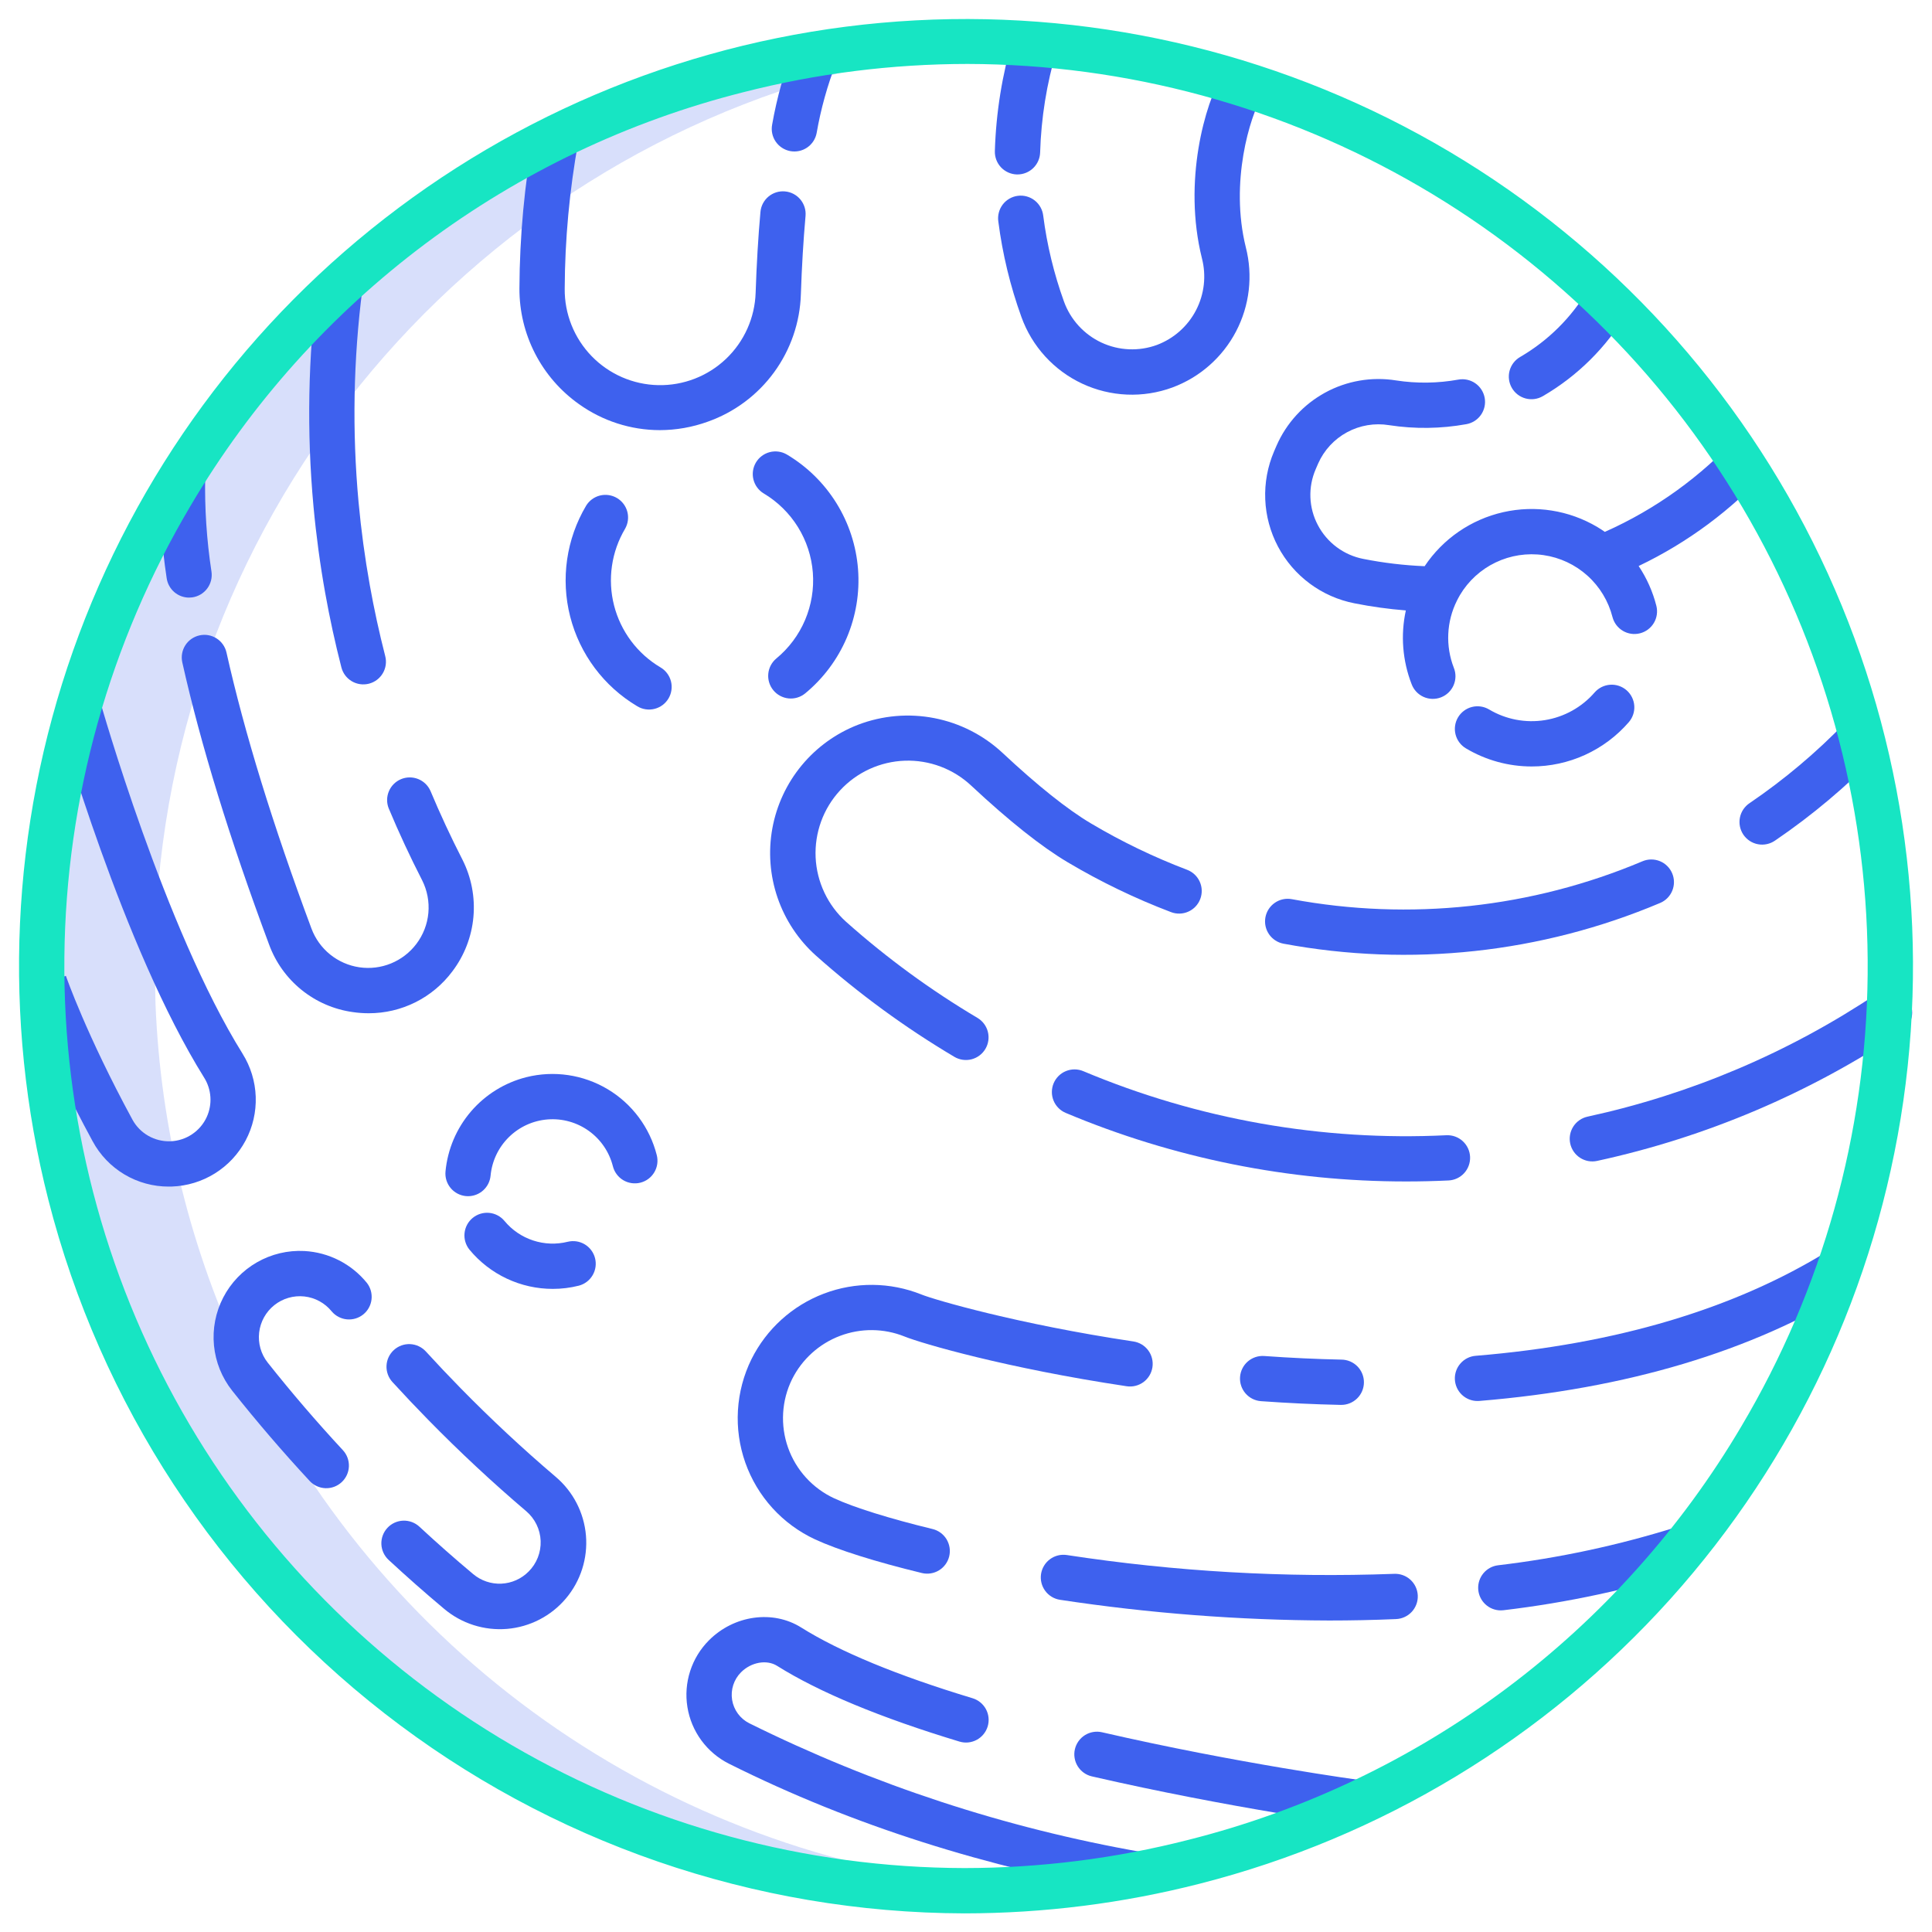
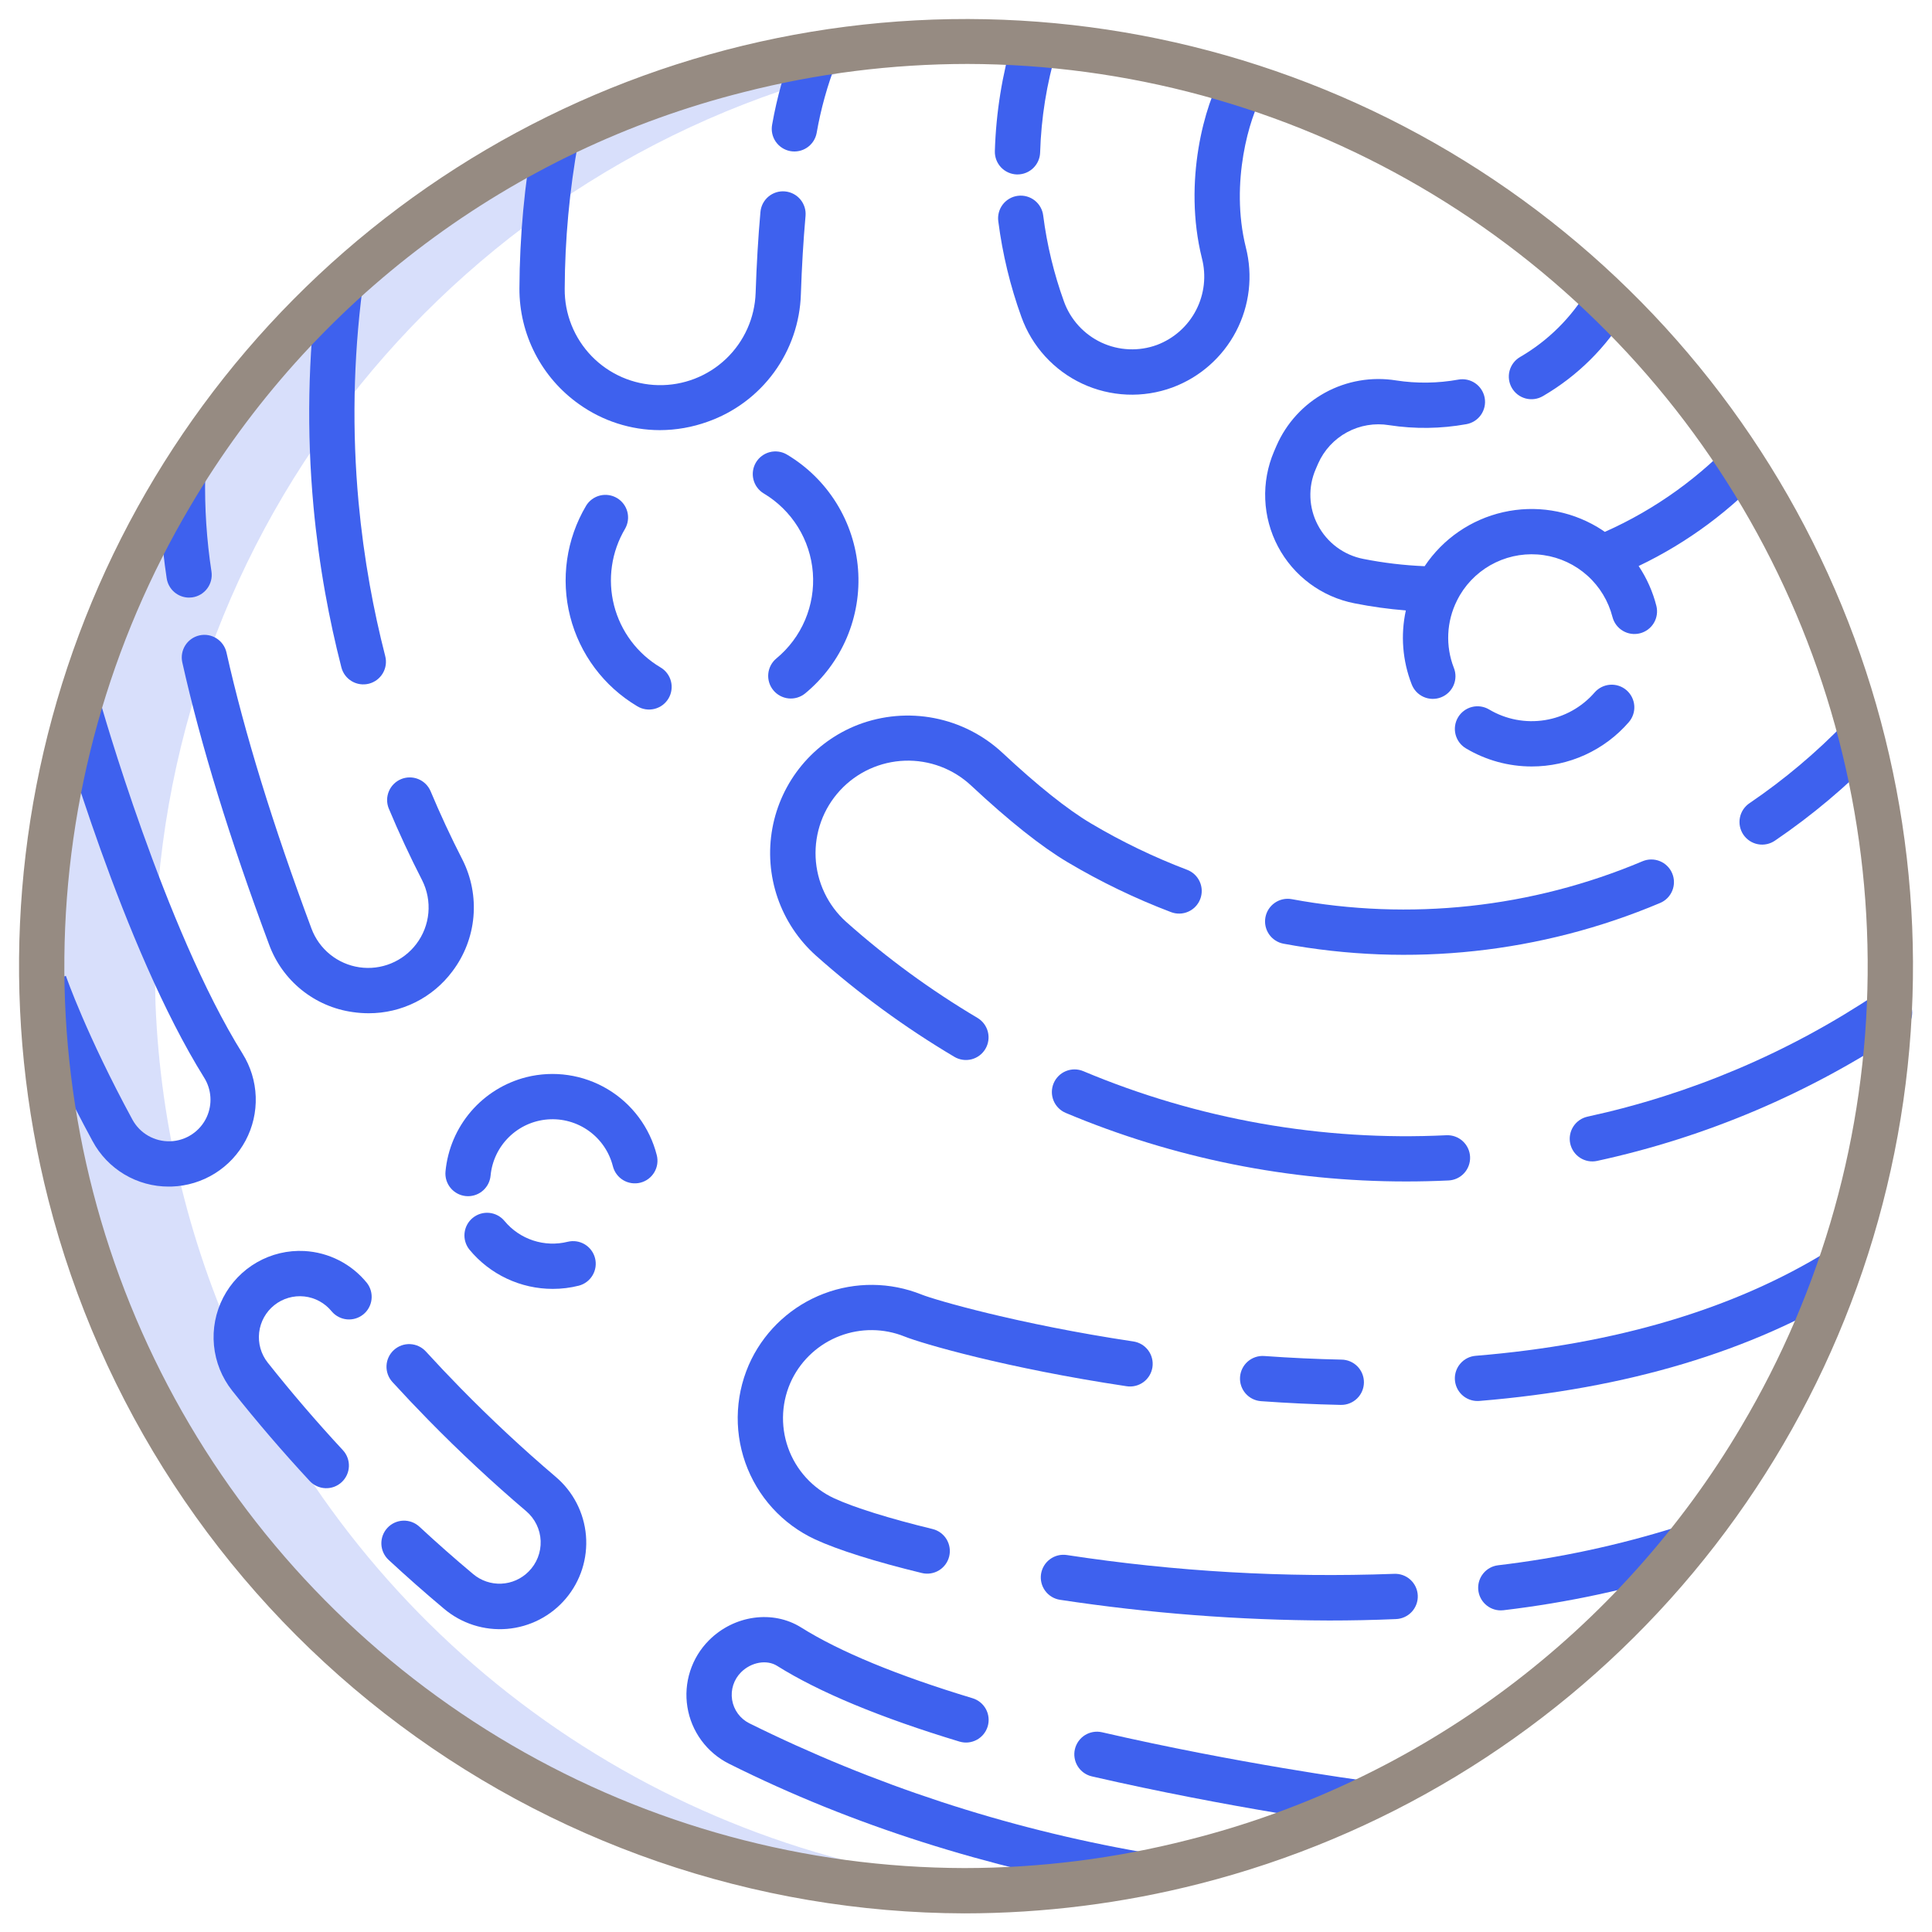
<svg xmlns="http://www.w3.org/2000/svg" viewBox="0 0 144 144" fill="none">
-   <path d="M18.858 102.949L18.256 101.714C14.225 93.292 11.957 84.136 11.59 74.807L11.534 72.01V72C11.534 39.176 34.489 11.716 65.218 4.785C65.267 4.371 65.331 3.959 65.413 3.555L65.399 3.406C30.443 6.731 3.097 36.172 3.097 72C3.097 72.94 3.115 73.875 3.153 74.807C3.866 92.585 11.432 109.397 24.267 121.72C37.102 134.042 54.208 140.918 72 140.907C73.41 140.907 74.809 140.859 76.198 140.776C64.167 140.035 52.541 136.152 42.479 129.515C32.418 122.878 24.273 113.718 18.858 102.949V102.949Z" fill="#3E61EE" fill-opacity="0.2" />
+   <path d="M18.858 102.949L18.256 101.714C14.225 93.292 11.957 84.136 11.59 74.807L11.534 72.01V72C11.534 39.176 34.489 11.716 65.218 4.785C65.267 4.371 65.331 3.959 65.413 3.555L65.399 3.406C30.443 6.731 3.097 36.172 3.097 72C3.097 72.94 3.115 73.875 3.153 74.807C3.866 92.585 11.432 109.397 24.267 121.72C37.102 134.042 54.208 140.918 72 140.907C73.41 140.907 74.809 140.859 76.198 140.775C64.167 140.035 52.541 136.152 42.479 129.515C32.418 122.878 24.273 113.718 18.858 102.949Z" fill="#3E61EE" fill-opacity="0.2" />
  <path d="M75.513 2.799C74.695 5.55 74.237 8.395 74.151 11.264C74.144 11.486 74.182 11.707 74.26 11.914C74.339 12.121 74.457 12.311 74.609 12.472C74.761 12.633 74.944 12.763 75.146 12.854C75.348 12.945 75.566 12.995 75.787 13.002C75.805 13.002 75.822 13.002 75.839 13.002C76.278 13.002 76.699 12.83 77.014 12.525C77.328 12.219 77.512 11.803 77.525 11.365C77.602 8.788 78.013 6.233 78.748 3.763L75.513 2.799Z" fill="#3E61EE" />
-   <path d="M94.059 7.18L91.157 5.456C89.795 7.75 88.162 13.522 89.582 19.242C89.921 20.544 89.766 21.926 89.146 23.121C88.527 24.315 87.487 25.238 86.227 25.711C85.56 25.955 84.852 26.064 84.143 26.033C83.433 26.003 82.737 25.832 82.094 25.532C81.451 25.231 80.873 24.806 80.394 24.282C79.915 23.758 79.545 23.145 79.303 22.477C78.556 20.409 78.037 18.265 77.757 16.084C77.732 15.861 77.663 15.646 77.555 15.45C77.446 15.253 77.299 15.081 77.123 14.942C76.947 14.804 76.744 14.701 76.528 14.642C76.312 14.582 76.086 14.566 75.864 14.595C75.641 14.623 75.427 14.696 75.233 14.808C75.039 14.921 74.869 15.071 74.734 15.249C74.599 15.428 74.5 15.632 74.445 15.849C74.389 16.067 74.377 16.293 74.41 16.515C74.722 18.94 75.298 21.324 76.129 23.623C76.519 24.71 77.121 25.709 77.899 26.562C78.677 27.416 79.616 28.107 80.662 28.595C81.708 29.084 82.841 29.361 83.995 29.41C85.148 29.459 86.3 29.279 87.384 28.88C89.426 28.123 91.116 26.636 92.126 24.706C93.137 22.776 93.397 20.541 92.856 18.431C91.649 13.561 93.178 8.665 94.059 7.18V7.18Z" fill="#3E61EE" />
+   <path d="M94.059 7.18L91.157 5.456C89.795 7.75 88.162 13.522 89.582 19.242C89.921 20.544 89.766 21.926 89.146 23.121C88.527 24.315 87.487 25.238 86.227 25.711C85.56 25.955 84.852 26.064 84.143 26.033C83.433 26.003 82.737 25.832 82.094 25.532C81.451 25.231 80.873 24.806 80.394 24.282C79.915 23.758 79.545 23.145 79.303 22.477C78.556 20.409 78.037 18.265 77.757 16.084C77.732 15.861 77.663 15.646 77.555 15.45C77.446 15.253 77.299 15.081 77.123 14.942C76.947 14.804 76.744 14.701 76.528 14.642C76.312 14.582 76.086 14.566 75.864 14.595C75.641 14.623 75.427 14.696 75.233 14.808C75.039 14.921 74.869 15.071 74.734 15.249C74.599 15.428 74.5 15.632 74.445 15.849C74.389 16.067 74.377 16.293 74.41 16.515C74.722 18.94 75.298 21.324 76.129 23.623C76.519 24.71 77.121 25.709 77.899 26.562C78.677 27.416 79.616 28.107 80.662 28.595C81.708 29.084 82.841 29.361 83.995 29.41C85.148 29.459 86.3 29.279 87.384 28.88C89.426 28.123 91.116 26.636 92.126 24.706C93.137 22.776 93.397 20.541 92.856 18.431C91.649 13.561 93.178 8.665 94.059 7.18Z" fill="#3E61EE" />
  <path d="M118.35 21.602C117.121 23.674 115.382 25.397 113.3 26.608C113.108 26.719 112.94 26.867 112.805 27.043C112.671 27.219 112.572 27.42 112.515 27.634C112.458 27.848 112.444 28.071 112.473 28.291C112.502 28.511 112.574 28.722 112.685 28.914C112.796 29.106 112.944 29.274 113.12 29.409C113.296 29.543 113.497 29.642 113.711 29.699C113.925 29.756 114.149 29.77 114.368 29.741C114.588 29.712 114.8 29.639 114.992 29.528C117.573 28.028 119.728 25.893 121.252 23.325L118.35 21.602Z" fill="#3E61EE" />
  <path d="M98.246 34.551C98.686 33.555 99.445 32.734 100.403 32.216C101.361 31.698 102.464 31.513 103.538 31.69C105.449 31.984 107.395 31.959 109.298 31.615C109.516 31.575 109.724 31.493 109.911 31.374C110.097 31.254 110.258 31.099 110.385 30.917C110.511 30.735 110.6 30.529 110.648 30.313C110.695 30.096 110.699 29.873 110.66 29.655C110.62 29.437 110.538 29.228 110.419 29.042C110.299 28.855 110.144 28.694 109.962 28.568C109.78 28.442 109.575 28.352 109.358 28.305C109.142 28.258 108.918 28.254 108.7 28.293C107.164 28.571 105.593 28.592 104.051 28.354C102.237 28.064 100.379 28.384 98.767 29.264C97.155 30.145 95.881 31.535 95.145 33.218L94.961 33.645C94.478 34.774 94.253 35.997 94.304 37.224C94.354 38.451 94.679 39.651 95.253 40.737C95.827 41.822 96.637 42.765 97.623 43.497C98.609 44.229 99.746 44.731 100.952 44.967C102.217 45.219 103.497 45.396 104.783 45.498C104.384 47.331 104.533 49.24 105.212 50.989C105.289 51.198 105.408 51.39 105.56 51.554C105.713 51.717 105.896 51.849 106.1 51.941C106.304 52.033 106.524 52.083 106.747 52.09C106.97 52.096 107.193 52.058 107.402 51.977C107.61 51.897 107.801 51.776 107.962 51.621C108.123 51.466 108.252 51.281 108.342 51.076C108.431 50.871 108.478 50.65 108.482 50.427C108.485 50.203 108.444 49.981 108.36 49.774C108.048 48.971 107.907 48.111 107.946 47.25C107.985 46.389 108.204 45.545 108.589 44.774C108.626 44.711 108.66 44.647 108.689 44.58C108.73 44.505 108.77 44.43 108.814 44.355C109.442 43.298 110.369 42.45 111.479 41.92C112.588 41.389 113.83 41.2 115.047 41.375C116.265 41.55 117.403 42.083 118.317 42.905C119.232 43.727 119.882 44.802 120.186 45.994C120.299 46.425 120.578 46.795 120.962 47.021C121.346 47.248 121.804 47.313 122.236 47.203C122.668 47.093 123.039 46.816 123.268 46.434C123.497 46.051 123.564 45.593 123.457 45.16C123.188 44.101 122.741 43.096 122.135 42.187C125.794 40.44 129.079 37.999 131.808 34.999L129.591 32.449C126.799 35.51 123.402 37.959 119.616 39.643C119.434 39.517 119.25 39.396 119.058 39.282C116.946 38.028 114.434 37.632 112.039 38.175C109.644 38.718 107.548 40.159 106.184 42.201C104.647 42.138 103.118 41.956 101.61 41.657C100.893 41.517 100.216 41.218 99.63 40.781C99.044 40.345 98.564 39.782 98.224 39.135C97.888 38.499 97.698 37.795 97.67 37.075C97.642 36.356 97.776 35.639 98.062 34.978L98.246 34.551Z" fill="#3E61EE" />
-   <path d="M114.162 57.128C115.533 57.129 116.889 56.835 118.137 56.267C119.385 55.698 120.497 54.868 121.396 53.832C121.542 53.665 121.654 53.471 121.725 53.26C121.796 53.05 121.825 52.828 121.81 52.606C121.795 52.384 121.736 52.168 121.637 51.969C121.539 51.77 121.401 51.592 121.234 51.447C121.066 51.301 120.871 51.19 120.66 51.119C120.45 51.049 120.227 51.021 120.005 51.037C119.784 51.053 119.567 51.113 119.369 51.212C119.17 51.312 118.994 51.45 118.848 51.618C117.893 52.716 116.583 53.444 115.145 53.674C113.708 53.904 112.236 53.623 110.986 52.878C110.795 52.765 110.584 52.691 110.365 52.659C110.145 52.627 109.922 52.639 109.707 52.694C109.492 52.749 109.291 52.845 109.113 52.978C108.936 53.111 108.786 53.277 108.673 53.468C108.56 53.658 108.485 53.869 108.454 54.089C108.422 54.308 108.434 54.531 108.489 54.746C108.544 54.961 108.64 55.163 108.773 55.34C108.906 55.518 109.072 55.667 109.263 55.78C110.745 56.662 112.437 57.128 114.162 57.128V57.128Z" fill="#3E61EE" />
+   <path d="M114.162 57.128C115.533 57.129 116.889 56.835 118.137 56.267C119.385 55.698 120.497 54.868 121.396 53.832C121.542 53.665 121.654 53.471 121.725 53.26C121.796 53.05 121.825 52.828 121.81 52.606C121.795 52.384 121.736 52.168 121.637 51.969C121.539 51.77 121.401 51.592 121.234 51.447C121.066 51.301 120.871 51.19 120.66 51.119C120.45 51.049 120.227 51.021 120.005 51.037C119.784 51.053 119.567 51.113 119.369 51.212C119.17 51.312 118.994 51.45 118.848 51.618C117.893 52.716 116.583 53.444 115.145 53.674C113.708 53.904 112.236 53.623 110.986 52.878C110.795 52.765 110.584 52.691 110.365 52.659C110.145 52.627 109.922 52.639 109.707 52.694C109.492 52.749 109.291 52.845 109.113 52.978C108.936 53.111 108.786 53.277 108.673 53.468C108.56 53.658 108.485 53.869 108.454 54.089C108.422 54.308 108.434 54.531 108.489 54.746C108.544 54.961 108.64 55.163 108.773 55.34C108.906 55.518 109.072 55.667 109.263 55.78C110.745 56.662 112.437 57.128 114.162 57.128Z" fill="#3E61EE" />
  <path d="M59.206 3.382C58.46 5.291 57.906 7.269 57.551 9.288C57.468 9.728 57.562 10.183 57.814 10.553C58.066 10.923 58.455 11.177 58.894 11.261C59.334 11.344 59.789 11.25 60.159 10.998C60.529 10.746 60.784 10.357 60.867 9.918C61.179 8.124 61.669 6.365 62.327 4.667L59.206 3.382Z" fill="#3E61EE" />
-   <path d="M58.51 14.267C58.289 14.247 58.067 14.27 57.855 14.336C57.644 14.403 57.447 14.51 57.277 14.652C57.107 14.794 56.967 14.969 56.864 15.165C56.762 15.361 56.699 15.576 56.679 15.797C56.511 17.676 56.392 19.701 56.321 21.814C56.262 23.688 55.466 25.463 54.106 26.754C52.746 28.044 50.931 28.746 49.057 28.706C47.182 28.667 45.399 27.889 44.095 26.543C42.79 25.196 42.07 23.389 42.09 21.514C42.106 17.835 42.446 14.165 43.105 10.545L39.785 9.939C39.09 13.754 38.732 17.623 38.715 21.501C38.709 23.189 39.109 24.853 39.882 26.354C40.655 27.855 41.777 29.147 43.155 30.122C44.911 31.378 47.015 32.056 49.174 32.06C50.393 32.058 51.603 31.845 52.749 31.431C54.73 30.731 56.453 29.449 57.692 27.753C58.931 26.057 59.629 24.026 59.693 21.926C59.761 19.875 59.878 17.913 60.04 16.097C60.08 15.651 59.941 15.208 59.654 14.865C59.367 14.522 58.956 14.306 58.51 14.267V14.267Z" fill="#3E61EE" />
+   <path d="M58.51 14.267C58.289 14.247 58.067 14.27 57.855 14.336C57.644 14.403 57.447 14.51 57.277 14.652C57.107 14.794 56.967 14.969 56.864 15.165C56.762 15.361 56.699 15.576 56.679 15.797C56.511 17.676 56.392 19.701 56.321 21.814C56.262 23.688 55.466 25.463 54.106 26.754C52.746 28.044 50.931 28.746 49.057 28.706C47.182 28.667 45.399 27.889 44.095 26.543C42.79 25.196 42.07 23.389 42.09 21.514C42.106 17.835 42.446 14.165 43.105 10.545L39.785 9.939C39.09 13.754 38.732 17.623 38.715 21.501C38.709 23.189 39.109 24.853 39.882 26.354C40.655 27.855 41.777 29.147 43.155 30.122C44.911 31.378 47.015 32.056 49.174 32.06C50.393 32.058 51.603 31.845 52.749 31.431C54.73 30.731 56.453 29.449 57.692 27.753C58.931 26.057 59.629 24.026 59.693 21.926C59.761 19.875 59.878 17.913 60.04 16.097C60.08 15.651 59.941 15.208 59.654 14.865C59.367 14.522 58.956 14.307 58.51 14.267Z" fill="#3E61EE" />
  <path d="M137.555 53.838C135.385 56.085 132.99 58.103 130.406 59.859C130.22 59.983 130.061 60.142 129.936 60.327C129.812 60.513 129.726 60.721 129.683 60.94C129.64 61.159 129.641 61.385 129.685 61.603C129.73 61.822 129.818 62.03 129.943 62.215C130.069 62.399 130.23 62.557 130.417 62.679C130.603 62.801 130.813 62.885 131.032 62.925C131.252 62.966 131.477 62.962 131.695 62.915C131.914 62.868 132.12 62.778 132.303 62.651C135.079 60.764 137.652 58.596 139.984 56.182L137.555 53.838Z" fill="#3E61EE" />
-   <path d="M96.285 67.019C95.845 66.937 95.391 67.033 95.022 67.287C94.653 67.54 94.399 67.93 94.317 68.37C94.236 68.81 94.332 69.264 94.585 69.633C94.839 70.002 95.228 70.256 95.668 70.338C105.119 72.098 114.878 71.043 123.733 67.303C123.938 67.218 124.123 67.092 124.279 66.935C124.435 66.777 124.558 66.591 124.642 66.385C124.726 66.18 124.768 65.96 124.767 65.739C124.766 65.517 124.721 65.298 124.635 65.094C124.549 64.889 124.424 64.704 124.266 64.548C124.109 64.392 123.922 64.269 123.717 64.185C123.512 64.101 123.292 64.059 123.07 64.06C122.849 64.061 122.63 64.106 122.425 64.192C114.177 67.674 105.088 68.657 96.285 67.019V67.019Z" fill="#3E61EE" />
-   <path d="M63.967 54.014C62.328 54.646 60.879 55.688 59.758 57.041C58.637 58.394 57.883 60.012 57.567 61.74C57.252 63.468 57.385 65.249 57.955 66.911C58.525 68.572 59.513 70.06 60.822 71.23C64.01 74.068 67.463 76.593 71.132 78.77C71.517 78.999 71.977 79.065 72.411 78.955C72.845 78.844 73.217 78.566 73.445 78.181C73.674 77.796 73.74 77.336 73.629 76.902C73.519 76.469 73.24 76.097 72.856 75.868C69.372 73.801 66.094 71.404 63.068 68.711C62.39 68.101 61.839 67.362 61.449 66.538C61.058 65.713 60.835 64.82 60.792 63.909C60.75 62.997 60.889 62.087 61.2 61.23C61.512 60.372 61.991 59.586 62.61 58.915C63.228 58.244 63.973 57.703 64.802 57.322C65.631 56.942 66.528 56.73 67.439 56.698C68.351 56.667 69.26 56.816 70.113 57.139C70.966 57.461 71.747 57.95 72.41 58.576C75.212 61.192 77.624 63.108 79.582 64.27C82.035 65.726 84.609 66.969 87.276 67.982C87.484 68.062 87.705 68.1 87.927 68.094C88.149 68.089 88.368 68.039 88.571 67.948C88.774 67.858 88.957 67.728 89.11 67.566C89.262 67.404 89.382 67.214 89.46 67.006C89.539 66.799 89.576 66.577 89.57 66.355C89.563 66.133 89.512 65.914 89.42 65.712C89.328 65.509 89.198 65.327 89.035 65.175C88.873 65.023 88.682 64.905 88.474 64.827C85.989 63.882 83.591 62.725 81.305 61.367C79.556 60.329 77.339 58.56 74.715 56.108C73.298 54.79 71.54 53.895 69.64 53.525C67.741 53.155 65.776 53.324 63.967 54.014V54.014Z" fill="#3E61EE" />
-   <path d="M109.571 86.221C109.561 86 109.507 85.782 109.412 85.582C109.318 85.381 109.185 85.201 109.021 85.052C108.858 84.903 108.666 84.787 108.457 84.712C108.249 84.637 108.028 84.604 107.806 84.614C98.54 85.066 89.291 83.433 80.74 79.837C80.327 79.665 79.862 79.663 79.448 79.833C79.034 80.002 78.704 80.33 78.531 80.743C78.359 81.155 78.357 81.62 78.526 82.034C78.696 82.448 79.023 82.778 79.436 82.951C87.469 86.329 96.097 88.066 104.811 88.059C105.859 88.059 106.91 88.034 107.964 87.985C108.411 87.964 108.832 87.767 109.133 87.436C109.434 87.105 109.592 86.668 109.571 86.221V86.221Z" fill="#3E61EE" />
+   <path d="M96.285 67.019C95.845 66.937 95.391 67.033 95.022 67.287C94.653 67.54 94.399 67.93 94.317 68.37C94.236 68.81 94.332 69.264 94.585 69.633C94.839 70.002 95.228 70.256 95.668 70.338C105.119 72.098 114.878 71.043 123.733 67.303C123.938 67.218 124.123 67.092 124.279 66.935C124.435 66.777 124.558 66.591 124.642 66.385C124.726 66.18 124.768 65.96 124.767 65.739C124.766 65.517 124.721 65.298 124.635 65.094C124.549 64.889 124.424 64.704 124.266 64.548C124.109 64.392 123.922 64.269 123.717 64.185C123.512 64.101 123.292 64.059 123.07 64.06C122.849 64.061 122.63 64.106 122.425 64.192C114.177 67.674 105.088 68.657 96.285 67.019Z" fill="#3E61EE" />
+   <path d="M63.967 54.014C62.328 54.646 60.879 55.688 59.758 57.041C58.637 58.394 57.883 60.012 57.567 61.74C57.252 63.468 57.385 65.249 57.955 66.911C58.525 68.572 59.513 70.06 60.822 71.23C64.01 74.068 67.463 76.593 71.132 78.77C71.517 78.999 71.977 79.065 72.411 78.955C72.845 78.844 73.217 78.566 73.445 78.181C73.674 77.796 73.74 77.336 73.629 76.902C73.519 76.469 73.24 76.097 72.856 75.868C69.372 73.801 66.094 71.404 63.068 68.711C62.39 68.101 61.839 67.362 61.449 66.538C61.058 65.713 60.835 64.82 60.792 63.909C60.75 62.997 60.889 62.087 61.2 61.23C61.512 60.372 61.991 59.586 62.61 58.915C63.228 58.244 63.973 57.703 64.802 57.322C65.631 56.942 66.528 56.73 67.439 56.698C68.351 56.667 69.26 56.816 70.113 57.139C70.966 57.461 71.747 57.95 72.41 58.576C75.212 61.192 77.624 63.108 79.582 64.27C82.035 65.726 84.609 66.969 87.276 67.982C87.484 68.062 87.705 68.1 87.927 68.094C88.149 68.089 88.368 68.039 88.571 67.948C88.774 67.858 88.957 67.728 89.11 67.566C89.262 67.404 89.382 67.214 89.46 67.006C89.539 66.799 89.576 66.577 89.57 66.355C89.563 66.133 89.512 65.914 89.42 65.712C89.328 65.509 89.198 65.327 89.035 65.175C88.873 65.023 88.682 64.905 88.474 64.827C85.989 63.882 83.591 62.725 81.305 61.367C79.556 60.329 77.339 58.56 74.715 56.108C73.298 54.79 71.54 53.895 69.64 53.525C67.741 53.155 65.776 53.324 63.967 54.014Z" fill="#3E61EE" />
+   <path d="M109.571 86.221C109.561 86 109.507 85.782 109.412 85.582C109.318 85.381 109.185 85.201 109.021 85.052C108.858 84.903 108.666 84.787 108.457 84.712C108.249 84.637 108.028 84.604 107.806 84.614C98.54 85.066 89.291 83.433 80.74 79.837C80.327 79.665 79.862 79.663 79.448 79.833C79.034 80.002 78.704 80.33 78.531 80.743C78.359 81.155 78.357 81.62 78.526 82.034C78.696 82.448 79.023 82.778 79.436 82.951C87.469 86.329 96.097 88.066 104.811 88.059C105.859 88.059 106.91 88.034 107.964 87.985C108.411 87.964 108.832 87.767 109.133 87.436C109.434 87.105 109.592 86.668 109.571 86.221Z" fill="#3E61EE" />
  <path d="M139.885 74.071C133.337 78.451 126.023 81.557 118.324 83.229C118.108 83.276 117.903 83.366 117.721 83.492C117.539 83.619 117.384 83.78 117.264 83.967C117.145 84.153 117.063 84.362 117.024 84.58C116.984 84.798 116.989 85.021 117.036 85.238C117.083 85.454 117.173 85.659 117.299 85.841C117.426 86.023 117.587 86.179 117.773 86.298C117.96 86.418 118.168 86.5 118.386 86.539C118.605 86.578 118.828 86.574 119.045 86.526C127.155 84.765 134.861 81.491 141.76 76.877C141.947 76.755 142.107 76.597 142.232 76.413C142.357 76.228 142.444 76.021 142.488 75.802C142.533 75.584 142.533 75.359 142.49 75.141C142.447 74.922 142.362 74.714 142.238 74.529C142.114 74.344 141.955 74.184 141.769 74.061C141.584 73.938 141.375 73.852 141.157 73.81C140.938 73.767 140.713 73.769 140.495 73.813C140.277 73.858 140.069 73.946 139.885 74.071Z" fill="#3E61EE" />
-   <path d="M49.224 49.74C48.372 49.235 47.629 48.567 47.036 47.774C46.443 46.981 46.012 46.08 45.767 45.12C45.523 44.161 45.47 43.163 45.611 42.184C45.752 41.204 46.085 40.261 46.59 39.41C46.81 39.026 46.87 38.57 46.758 38.142C46.645 37.714 46.368 37.347 45.987 37.121C45.606 36.895 45.151 36.827 44.721 36.933C44.291 37.039 43.92 37.31 43.688 37.688C42.211 40.176 41.782 43.15 42.497 45.954C43.212 48.759 45.012 51.164 47.501 52.642C47.691 52.757 47.903 52.834 48.123 52.867C48.343 52.9 48.568 52.889 48.785 52.835C49.001 52.781 49.204 52.685 49.383 52.552C49.561 52.419 49.712 52.252 49.826 52.06C49.94 51.868 50.014 51.656 50.045 51.435C50.077 51.215 50.064 50.99 50.008 50.774C49.952 50.559 49.854 50.356 49.719 50.179C49.585 50.001 49.416 49.852 49.224 49.74V49.74Z" fill="#3E61EE" />
+   <path d="M49.224 49.74C48.372 49.235 47.629 48.567 47.036 47.774C46.443 46.981 46.012 46.08 45.767 45.12C45.523 44.161 45.47 43.163 45.611 42.184C45.752 41.204 46.085 40.261 46.59 39.41C46.81 39.026 46.87 38.57 46.758 38.142C46.645 37.714 46.368 37.347 45.987 37.121C45.606 36.895 45.151 36.827 44.721 36.933C44.291 37.039 43.92 37.31 43.688 37.688C42.211 40.176 41.782 43.15 42.497 45.954C43.212 48.759 45.012 51.164 47.501 52.642C47.691 52.757 47.903 52.834 48.123 52.867C48.343 52.9 48.568 52.889 48.785 52.835C49.001 52.781 49.204 52.685 49.383 52.552C49.561 52.419 49.712 52.252 49.826 52.06C49.94 51.868 50.014 51.656 50.045 51.435C50.077 51.215 50.064 50.99 50.008 50.774C49.952 50.559 49.854 50.356 49.719 50.179C49.585 50.001 49.416 49.852 49.224 49.74Z" fill="#3E61EE" />
  <path d="M58.643 33.874C58.258 33.651 57.801 33.588 57.37 33.7C56.939 33.812 56.57 34.089 56.343 34.471C56.116 34.854 56.049 35.311 56.157 35.743C56.265 36.174 56.539 36.546 56.92 36.776C57.959 37.395 58.835 38.255 59.473 39.282C60.111 40.31 60.492 41.477 60.585 42.683C60.677 43.889 60.478 45.1 60.005 46.213C59.532 47.326 58.797 48.309 57.864 49.079C57.521 49.364 57.305 49.774 57.263 50.218C57.221 50.662 57.357 51.105 57.641 51.449C57.924 51.793 58.332 52.011 58.776 52.056C59.22 52.1 59.663 51.967 60.009 51.685C61.361 50.571 62.425 49.148 63.112 47.537C63.798 45.925 64.087 44.172 63.953 42.425C63.819 40.678 63.266 38.989 62.342 37.501C61.418 36.013 60.149 34.769 58.643 33.874Z" fill="#3E61EE" />
  <path d="M28.713 48.904C28.266 47.163 27.879 45.385 27.563 43.617C27.197 41.576 26.916 39.494 26.725 37.43C26.238 32.128 26.335 26.789 27.015 21.509L23.668 21.077C22.957 26.603 22.855 32.19 23.365 37.738C23.564 39.898 23.858 42.077 24.241 44.213C24.572 46.062 24.977 47.922 25.445 49.743C25.556 50.177 25.835 50.548 26.22 50.776C26.605 51.004 27.065 51.069 27.499 50.958C27.932 50.846 28.304 50.568 28.532 50.182C28.759 49.797 28.825 49.337 28.713 48.904H28.713Z" fill="#3E61EE" />
-   <path d="M14.866 47.358C14.429 47.456 14.049 47.723 13.809 48.101C13.57 48.479 13.49 48.937 13.588 49.373C14.954 55.483 17.13 62.554 20.053 70.392C20.537 71.72 21.374 72.891 22.473 73.779C23.572 74.668 24.893 75.24 26.293 75.435C26.686 75.493 27.083 75.522 27.481 75.522C28.692 75.524 29.887 75.242 30.971 74.7C32.054 74.157 32.995 73.369 33.719 72.397C34.611 71.219 35.154 69.814 35.286 68.342C35.418 66.87 35.134 65.391 34.467 64.073C33.61 62.402 32.808 60.676 32.081 58.942C31.901 58.54 31.572 58.224 31.162 58.062C30.752 57.9 30.296 57.904 29.889 58.074C29.483 58.244 29.159 58.566 28.987 58.972C28.815 59.377 28.808 59.834 28.969 60.244C29.728 62.059 30.568 63.865 31.465 65.613C31.844 66.365 32.004 67.209 31.928 68.048C31.851 68.887 31.54 69.688 31.03 70.359C30.543 71.002 29.892 71.502 29.145 71.808C28.398 72.114 27.583 72.213 26.785 72.096C25.986 71.979 25.234 71.649 24.606 71.142C23.979 70.635 23.498 69.968 23.216 69.212C20.346 61.518 18.214 54.596 16.881 48.636C16.783 48.2 16.516 47.82 16.138 47.58C15.76 47.34 15.303 47.26 14.866 47.358V47.358Z" fill="#3E61EE" />
-   <path d="M15.764 42.617C15.402 40.247 15.245 37.85 15.295 35.453L11.922 35.338C11.865 37.932 12.033 40.526 12.422 43.091C12.479 43.493 12.68 43.861 12.986 44.128C13.293 44.394 13.685 44.541 14.091 44.542C14.171 44.542 14.251 44.536 14.33 44.525C14.55 44.494 14.761 44.42 14.952 44.307C15.143 44.194 15.309 44.045 15.442 43.868C15.575 43.691 15.672 43.489 15.727 43.274C15.783 43.059 15.795 42.836 15.764 42.617V42.617Z" fill="#3E61EE" />
+   <path d="M14.866 47.358C14.429 47.456 14.049 47.723 13.809 48.101C13.57 48.479 13.49 48.937 13.588 49.373C14.954 55.483 17.13 62.554 20.053 70.392C20.537 71.72 21.374 72.891 22.473 73.779C23.572 74.668 24.893 75.24 26.293 75.435C26.686 75.493 27.083 75.522 27.481 75.522C28.692 75.524 29.887 75.242 30.971 74.7C32.054 74.157 32.995 73.369 33.719 72.397C34.611 71.219 35.154 69.814 35.286 68.342C35.418 66.87 35.134 65.391 34.467 64.073C33.61 62.402 32.808 60.676 32.081 58.942C31.901 58.54 31.572 58.224 31.162 58.062C30.752 57.9 30.296 57.904 29.889 58.074C29.483 58.244 29.159 58.566 28.987 58.972C28.815 59.377 28.808 59.834 28.969 60.244C29.728 62.059 30.568 63.865 31.465 65.613C31.844 66.365 32.004 67.209 31.928 68.048C31.851 68.887 31.54 69.688 31.03 70.359C30.543 71.002 29.892 71.502 29.145 71.808C28.398 72.114 27.583 72.213 26.785 72.096C25.986 71.979 25.234 71.649 24.606 71.142C23.979 70.635 23.498 69.968 23.216 69.212C20.346 61.518 18.214 54.596 16.881 48.636C16.783 48.2 16.516 47.82 16.138 47.58C15.76 47.34 15.303 47.26 14.866 47.358Z" fill="#3E61EE" />
+   <path d="M15.764 42.617C15.402 40.247 15.245 37.85 15.295 35.453L11.922 35.338C11.865 37.932 12.033 40.526 12.422 43.091C12.479 43.493 12.68 43.861 12.986 44.128C13.293 44.394 13.685 44.541 14.091 44.542C14.171 44.542 14.251 44.536 14.33 44.525C14.55 44.494 14.761 44.42 14.952 44.307C15.143 44.194 15.309 44.045 15.442 43.868C15.575 43.691 15.672 43.489 15.727 43.274C15.783 43.059 15.795 42.836 15.764 42.617Z" fill="#3E61EE" />
  <path d="M136.276 93.228C129.273 97.563 120.427 100.196 109.985 101.054C109.551 101.089 109.148 101.291 108.859 101.618C108.571 101.944 108.419 102.369 108.437 102.804C108.455 103.239 108.64 103.651 108.954 103.952C109.268 104.254 109.686 104.423 110.122 104.423C110.168 104.423 110.215 104.421 110.262 104.418C121.24 103.515 130.591 100.716 138.053 96.097L136.276 93.228Z" fill="#3E61EE" />
  <path d="M99.918 104.713H99.954C100.401 104.718 100.832 104.544 101.152 104.231C101.472 103.918 101.654 103.491 101.659 103.043C101.663 102.596 101.49 102.165 101.177 101.845C100.864 101.525 100.436 101.343 99.989 101.338C98.11 101.299 96.173 101.208 94.23 101.069C93.784 101.037 93.343 101.183 93.004 101.476C92.666 101.77 92.458 102.185 92.426 102.631C92.394 103.078 92.541 103.519 92.834 103.857C93.127 104.195 93.542 104.403 93.989 104.435C95.988 104.579 97.983 104.672 99.918 104.713Z" fill="#3E61EE" />
-   <path d="M67.418 99.615C68.704 100.135 75.015 101.979 83.966 103.321C84.186 103.355 84.41 103.346 84.627 103.293C84.843 103.24 85.046 103.145 85.226 103.014C85.405 102.882 85.557 102.716 85.672 102.526C85.787 102.335 85.863 102.124 85.896 101.904C85.929 101.684 85.918 101.459 85.864 101.244C85.81 101.028 85.714 100.825 85.581 100.646C85.448 100.468 85.281 100.317 85.09 100.203C84.899 100.09 84.687 100.015 84.467 99.983C75.845 98.689 69.663 96.882 68.683 96.486C66.35 95.55 63.752 95.527 61.403 96.421C59.054 97.315 57.128 99.059 56.008 101.309C55.422 102.499 55.08 103.794 55.002 105.119C54.923 106.443 55.111 107.77 55.553 109.021C55.995 110.271 56.682 111.421 57.575 112.403C58.468 113.384 59.547 114.177 60.751 114.736C62.432 115.516 65.259 116.407 68.71 117.244C68.926 117.296 69.149 117.305 69.368 117.271C69.587 117.237 69.797 117.16 69.986 117.045C70.176 116.929 70.34 116.778 70.471 116.599C70.602 116.42 70.696 116.217 70.748 116.002C70.8 115.786 70.81 115.563 70.775 115.344C70.741 115.125 70.664 114.915 70.549 114.725C70.434 114.536 70.282 114.372 70.103 114.241C69.924 114.11 69.721 114.016 69.506 113.964C66.31 113.189 63.637 112.354 62.172 111.674C61.376 111.305 60.663 110.781 60.073 110.132C59.483 109.484 59.028 108.724 58.736 107.897C58.444 107.07 58.32 106.193 58.371 105.318C58.422 104.443 58.648 103.586 59.035 102.8C59.777 101.313 61.051 100.16 62.605 99.57C64.158 98.98 65.876 98.996 67.418 99.615V99.615Z" fill="#3E61EE" />
+   <path d="M67.418 99.615C68.704 100.135 75.015 101.979 83.966 103.321C84.186 103.355 84.41 103.346 84.627 103.293C84.843 103.24 85.046 103.145 85.226 103.014C85.405 102.882 85.557 102.716 85.672 102.526C85.787 102.335 85.863 102.124 85.896 101.904C85.929 101.684 85.918 101.459 85.864 101.244C85.81 101.028 85.714 100.825 85.581 100.646C85.448 100.468 85.281 100.317 85.09 100.203C84.899 100.09 84.687 100.015 84.467 99.983C75.845 98.689 69.663 96.882 68.683 96.486C66.35 95.55 63.752 95.527 61.403 96.421C59.054 97.315 57.128 99.059 56.008 101.309C55.422 102.499 55.08 103.794 55.002 105.119C54.923 106.443 55.111 107.77 55.553 109.021C55.995 110.271 56.682 111.421 57.575 112.403C58.468 113.384 59.547 114.177 60.751 114.736C62.432 115.516 65.259 116.407 68.71 117.244C68.926 117.296 69.149 117.305 69.368 117.271C69.587 117.237 69.797 117.16 69.986 117.045C70.176 116.929 70.34 116.778 70.471 116.599C70.602 116.42 70.696 116.217 70.748 116.002C70.8 115.786 70.81 115.563 70.775 115.344C70.741 115.125 70.664 114.915 70.549 114.725C70.434 114.536 70.282 114.372 70.103 114.241C69.924 114.11 69.721 114.016 69.506 113.964C66.31 113.189 63.637 112.354 62.172 111.674C61.376 111.305 60.663 110.781 60.073 110.132C59.483 109.484 59.028 108.724 58.736 107.897C58.444 107.07 58.32 106.193 58.371 105.318C58.422 104.443 58.648 103.586 59.035 102.8C59.777 101.313 61.051 100.16 62.605 99.57C64.158 98.98 65.876 98.996 67.418 99.615Z" fill="#3E61EE" />
  <path d="M103.896 117.305C95.743 117.607 87.58 117.137 79.515 115.903C79.072 115.836 78.621 115.947 78.261 116.213C77.901 116.478 77.66 116.876 77.593 117.318C77.526 117.761 77.638 118.212 77.903 118.572C78.168 118.933 78.566 119.173 79.009 119.24C85.649 120.247 92.355 120.763 99.071 120.783C100.696 120.783 102.357 120.75 104.041 120.677C104.264 120.669 104.483 120.618 104.686 120.525C104.889 120.433 105.072 120.301 105.224 120.137C105.375 119.974 105.493 119.781 105.57 119.572C105.647 119.362 105.682 119.14 105.672 118.917C105.662 118.694 105.609 118.475 105.514 118.273C105.419 118.071 105.285 117.89 105.12 117.74C104.954 117.59 104.761 117.474 104.551 117.4C104.34 117.325 104.117 117.293 103.895 117.305H103.896Z" fill="#3E61EE" />
  <path d="M124.991 113.809C120.644 115.175 116.18 116.132 111.655 116.667C111.229 116.719 110.838 116.932 110.564 117.263C110.289 117.593 110.151 118.016 110.177 118.444C110.203 118.873 110.392 119.276 110.705 119.57C111.018 119.865 111.431 120.029 111.861 120.029C111.931 120.029 112.001 120.025 112.07 120.016C116.805 119.455 121.476 118.453 126.024 117.022L124.991 113.809Z" fill="#3E61EE" />
-   <path d="M39.223 80.288C37.618 80.695 36.178 81.589 35.1 82.846C34.023 84.104 33.361 85.664 33.205 87.313C33.184 87.533 33.207 87.756 33.272 87.968C33.338 88.179 33.444 88.376 33.586 88.547C33.727 88.717 33.901 88.859 34.097 88.962C34.293 89.065 34.507 89.129 34.728 89.15C34.781 89.155 34.834 89.157 34.887 89.157C35.307 89.157 35.712 88.999 36.022 88.716C36.332 88.433 36.526 88.044 36.565 87.626C36.667 86.537 37.151 85.52 37.931 84.753C38.71 83.986 39.736 83.519 40.826 83.435C41.917 83.351 43.002 83.655 43.89 84.293C44.778 84.931 45.412 85.863 45.68 86.923C45.734 87.138 45.83 87.341 45.962 87.519C46.094 87.698 46.26 87.848 46.45 87.962C46.641 88.076 46.852 88.151 47.072 88.183C47.291 88.216 47.515 88.204 47.73 88.15C47.945 88.096 48.148 88 48.326 87.867C48.504 87.734 48.654 87.568 48.767 87.377C48.881 87.186 48.956 86.975 48.987 86.756C49.019 86.536 49.007 86.312 48.952 86.097C48.43 84.038 47.113 82.27 45.289 81.181C43.465 80.092 41.284 79.771 39.223 80.288V80.288Z" fill="#3E61EE" />
+   <path d="M39.223 80.288C37.618 80.695 36.178 81.589 35.1 82.846C34.023 84.104 33.361 85.664 33.205 87.313C33.184 87.533 33.207 87.756 33.272 87.968C33.338 88.179 33.444 88.376 33.586 88.547C33.727 88.717 33.901 88.859 34.097 88.962C34.293 89.065 34.507 89.129 34.728 89.15C34.781 89.155 34.834 89.157 34.887 89.157C35.307 89.157 35.712 88.999 36.022 88.716C36.332 88.433 36.526 88.044 36.565 87.626C36.667 86.537 37.151 85.52 37.931 84.753C38.71 83.986 39.736 83.519 40.826 83.435C41.917 83.351 43.002 83.655 43.89 84.293C44.778 84.931 45.412 85.863 45.68 86.923C45.734 87.138 45.83 87.341 45.962 87.519C46.094 87.698 46.26 87.848 46.45 87.962C46.641 88.076 46.852 88.151 47.072 88.183C47.291 88.216 47.515 88.204 47.73 88.15C47.945 88.096 48.148 88 48.326 87.867C48.504 87.734 48.654 87.568 48.767 87.377C48.881 87.186 48.956 86.975 48.987 86.756C49.019 86.536 49.007 86.312 48.952 86.097C48.43 84.038 47.113 82.27 45.289 81.181C43.465 80.092 41.284 79.771 39.223 80.288Z" fill="#3E61EE" />
  <path d="M42.319 92.553C41.467 92.766 40.571 92.733 39.736 92.458C38.901 92.184 38.16 91.679 37.6 91.001C37.315 90.659 36.905 90.442 36.461 90.4C36.017 90.359 35.575 90.494 35.23 90.778C34.886 91.061 34.668 91.469 34.624 91.913C34.579 92.357 34.713 92.8 34.994 93.146C35.75 94.06 36.699 94.796 37.772 95.3C38.845 95.805 40.017 96.067 41.203 96.066C41.858 96.067 42.511 95.986 43.147 95.825C43.577 95.712 43.944 95.433 44.169 95.05C44.395 94.668 44.461 94.211 44.352 93.781C44.243 93.35 43.969 92.979 43.589 92.749C43.208 92.52 42.753 92.449 42.321 92.553H42.319Z" fill="#3E61EE" />
-   <path d="M22.686 93.243C21.451 93.178 20.224 93.471 19.151 94.086C18.078 94.701 17.205 95.613 16.637 96.711C16.069 97.809 15.83 99.049 15.948 100.279C16.067 101.51 16.537 102.681 17.304 103.651C19.142 105.968 21.086 108.233 23.082 110.383C23.386 110.711 23.809 110.904 24.256 110.921C24.703 110.938 25.139 110.776 25.467 110.471C25.795 110.167 25.988 109.744 26.005 109.297C26.021 108.85 25.86 108.414 25.555 108.086C23.618 106 21.732 103.803 19.948 101.554C19.45 100.92 19.223 100.115 19.316 99.314C19.409 98.513 19.816 97.781 20.446 97.278C21.077 96.776 21.881 96.543 22.682 96.63C23.484 96.718 24.218 97.119 24.725 97.746C25.01 98.083 25.416 98.296 25.855 98.337C26.294 98.379 26.732 98.247 27.076 97.97C27.419 97.693 27.64 97.292 27.691 96.853C27.742 96.415 27.62 95.974 27.35 95.625C26.782 94.924 26.074 94.349 25.271 93.939C24.467 93.529 23.587 93.292 22.686 93.243V93.243Z" fill="#3E61EE" />
+   <path d="M22.686 93.243C21.451 93.178 20.224 93.471 19.151 94.086C18.078 94.701 17.205 95.613 16.637 96.711C16.069 97.809 15.83 99.049 15.948 100.279C16.067 101.51 16.537 102.681 17.304 103.651C19.142 105.968 21.086 108.233 23.082 110.383C23.386 110.711 23.809 110.904 24.256 110.921C24.703 110.938 25.139 110.776 25.467 110.471C25.795 110.167 25.988 109.744 26.005 109.297C26.021 108.85 25.86 108.414 25.555 108.086C23.618 106 21.732 103.803 19.948 101.554C19.45 100.92 19.223 100.115 19.316 99.314C19.409 98.513 19.816 97.781 20.446 97.278C21.077 96.776 21.881 96.543 22.682 96.63C23.484 96.718 24.218 97.119 24.725 97.746C25.01 98.083 25.416 98.296 25.855 98.337C26.294 98.379 26.732 98.247 27.076 97.97C27.419 97.693 27.64 97.292 27.691 96.853C27.742 96.415 27.62 95.974 27.35 95.625C26.782 94.924 26.074 94.349 25.271 93.939C24.467 93.529 23.587 93.292 22.686 93.243Z" fill="#3E61EE" />
  <path d="M41.413 110.069C38.971 107.993 36.584 105.766 34.317 103.453C33.449 102.567 32.582 101.651 31.74 100.73C31.438 100.4 31.017 100.203 30.57 100.183C30.122 100.163 29.686 100.322 29.355 100.624C29.025 100.926 28.828 101.347 28.808 101.794C28.789 102.241 28.947 102.678 29.249 103.008C30.117 103.957 31.011 104.902 31.907 105.816C34.244 108.202 36.707 110.498 39.227 112.641C39.548 112.916 39.809 113.254 39.993 113.634C40.177 114.014 40.28 114.428 40.297 114.85C40.313 115.272 40.241 115.693 40.087 116.086C39.932 116.48 39.698 116.837 39.399 117.135C38.859 117.68 38.134 118.002 37.367 118.037C36.601 118.071 35.849 117.815 35.263 117.32C33.908 116.186 32.561 114.998 31.259 113.79C30.931 113.486 30.495 113.325 30.048 113.341C29.601 113.358 29.178 113.552 28.874 113.88C28.57 114.209 28.408 114.644 28.425 115.092C28.442 115.539 28.636 115.961 28.964 116.265C30.308 117.511 31.698 118.737 33.096 119.908C34.401 121.011 36.09 121.55 37.792 121.408C39.495 121.265 41.071 120.452 42.174 119.147C43.277 117.843 43.816 116.154 43.674 114.451C43.531 112.749 42.718 111.173 41.413 110.07V110.069Z" fill="#3E61EE" />
  <path d="M18.077 78.532C12.257 69.204 7.51 52.437 7.463 52.269L4.214 53.181C4.412 53.887 9.136 70.578 15.214 80.318C15.488 80.754 15.649 81.251 15.682 81.765C15.716 82.279 15.621 82.793 15.407 83.261C15.167 83.783 14.786 84.229 14.307 84.547C13.829 84.866 13.271 85.045 12.697 85.064C12.122 85.084 11.553 84.943 11.054 84.658C10.555 84.373 10.145 83.955 9.87 83.45C6.439 77.132 4.938 72.815 4.91 72.733L1.716 73.823C1.779 74.009 3.307 78.439 6.903 85.061C7.455 86.086 8.275 86.941 9.275 87.537C10.276 88.132 11.419 88.445 12.582 88.441C12.656 88.441 12.73 88.441 12.804 88.438C13.942 88.4 15.049 88.063 16.015 87.461C16.98 86.859 17.77 86.014 18.305 85.009C18.84 84.005 19.1 82.877 19.06 81.74C19.02 80.603 18.68 79.496 18.076 78.532H18.077Z" fill="#3E61EE" />
  <path d="M82.126 129.11C81.691 129.014 81.236 129.093 80.86 129.33C80.484 129.568 80.216 129.945 80.116 130.378C80.016 130.812 80.092 131.268 80.326 131.646C80.561 132.024 80.935 132.295 81.368 132.398C91.631 134.764 100.966 136.028 101.06 136.041C101.136 136.051 100.368 135.212 100.443 135.212L101.509 132.696C101.419 132.684 92.238 131.44 82.126 129.11Z" fill="#3E61EE" />
-   <path d="M55.845 128.441C55.509 128.272 55.218 128.026 54.996 127.723C54.774 127.419 54.627 127.068 54.567 126.697C54.508 126.326 54.537 125.946 54.653 125.588C54.769 125.231 54.968 124.906 55.234 124.64C55.991 123.883 57.146 123.678 57.919 124.162C61.056 126.131 65.63 128.029 71.512 129.807C71.941 129.937 72.403 129.891 72.797 129.679C73.192 129.468 73.486 129.108 73.616 128.68C73.745 128.251 73.699 127.789 73.488 127.394C73.276 127 72.917 126.706 72.488 126.576C66.894 124.886 62.595 123.111 59.713 121.303C57.606 119.981 54.719 120.381 52.847 122.253C52.203 122.897 51.721 123.684 51.441 124.551C51.161 125.417 51.09 126.338 51.236 127.237C51.381 128.136 51.738 128.987 52.277 129.721C52.816 130.455 53.521 131.051 54.336 131.459C63.65 136.116 73.523 139.167 84.232 141.083L85.108 138.042C74.944 136.258 65.09 133.025 55.845 128.441V128.441Z" fill="#3E61EE" />
-   <path d="M108.034 11.308C96.031 4.182 82.183 0.775 68.243 1.518C54.303 2.262 40.897 7.122 29.719 15.485C18.541 23.847 10.095 35.336 5.446 48.5C0.798 61.663 0.158 75.909 3.606 89.436C7.483 104.613 16.292 118.071 28.65 127.697C41.008 137.322 56.214 142.569 71.878 142.612C77.8 142.608 83.698 141.864 89.436 140.396C102.963 136.947 115.164 129.565 124.496 119.182C133.828 108.799 139.871 95.883 141.862 82.065C143.853 68.248 141.701 54.151 135.68 41.556C129.659 28.961 120.038 18.435 108.034 11.308V11.308ZM129.79 106.313C125.303 113.917 119.352 120.555 112.283 125.844C105.213 131.133 97.164 134.968 88.602 137.125C83.139 138.523 77.523 139.231 71.883 139.235C60.025 139.209 48.385 136.048 38.143 130.072C27.901 124.096 19.422 115.517 13.566 105.206C7.709 94.895 4.684 83.218 4.798 71.361C4.911 59.503 8.158 47.886 14.21 37.689C18.697 30.085 24.648 23.446 31.718 18.156C38.788 12.867 46.836 9.033 55.398 6.875C60.861 5.477 66.478 4.769 72.117 4.766C83.975 4.791 95.616 7.952 105.858 13.928C116.1 19.904 124.58 28.483 130.436 38.795C136.292 49.106 139.317 60.783 139.204 72.641C139.09 84.498 135.843 96.115 129.79 106.313Z" fill="#17E5C3" />
+   <path d="M55.845 128.441C55.509 128.272 55.218 128.026 54.996 127.723C54.774 127.419 54.627 127.068 54.567 126.697C54.508 126.326 54.537 125.946 54.653 125.588C54.769 125.231 54.968 124.906 55.234 124.64C55.991 123.883 57.146 123.678 57.919 124.162C61.056 126.131 65.63 128.029 71.512 129.807C71.941 129.937 72.403 129.891 72.797 129.679C73.192 129.468 73.486 129.108 73.616 128.68C73.745 128.251 73.699 127.789 73.488 127.394C73.276 127 72.917 126.706 72.488 126.576C66.894 124.886 62.595 123.111 59.713 121.303C57.606 119.981 54.719 120.381 52.847 122.253C52.203 122.897 51.721 123.684 51.441 124.551C51.161 125.417 51.09 126.338 51.236 127.237C51.381 128.136 51.738 128.987 52.277 129.721C52.816 130.455 53.521 131.051 54.336 131.459C63.65 136.116 73.523 139.167 84.232 141.083L85.108 138.042C74.944 136.258 65.09 133.025 55.845 128.441Z" fill="#3E61EE" />
+   <path d="M108.034 11.308C96.031 4.182 82.183 0.775 68.243 1.518C54.303 2.262 40.897 7.122 29.719 15.485C18.541 23.847 10.095 35.336 5.446 48.5C0.798 61.663 0.158 75.909 3.606 89.436C7.483 104.613 16.292 118.071 28.65 127.697C41.008 137.322 56.214 142.569 71.878 142.612C77.8 142.608 83.698 141.864 89.436 140.396C102.963 136.947 115.164 129.565 124.496 119.182C133.828 108.799 139.871 95.883 141.862 82.065C143.853 68.248 141.701 54.151 135.68 41.556C129.659 28.961 120.038 18.435 108.034 11.308ZM129.79 106.313C125.303 113.917 119.352 120.555 112.283 125.844C105.213 131.133 97.164 134.968 88.602 137.125C83.139 138.523 77.523 139.231 71.883 139.235C60.025 139.209 48.385 136.048 38.143 130.072C27.901 124.096 19.422 115.517 13.566 105.206C7.709 94.895 4.684 83.218 4.798 71.361C4.911 59.503 8.158 47.886 14.21 37.689C18.697 30.085 24.648 23.446 31.718 18.156C38.788 12.867 46.836 9.033 55.398 6.875C60.861 5.477 66.478 4.769 72.117 4.766C83.975 4.791 95.616 7.952 105.858 13.928C116.1 19.904 124.58 28.483 130.436 38.795C136.292 49.106 139.317 60.783 139.204 72.641C139.09 84.498 135.843 96.115 129.79 106.313Z" fill="#968B82" />
</svg>
